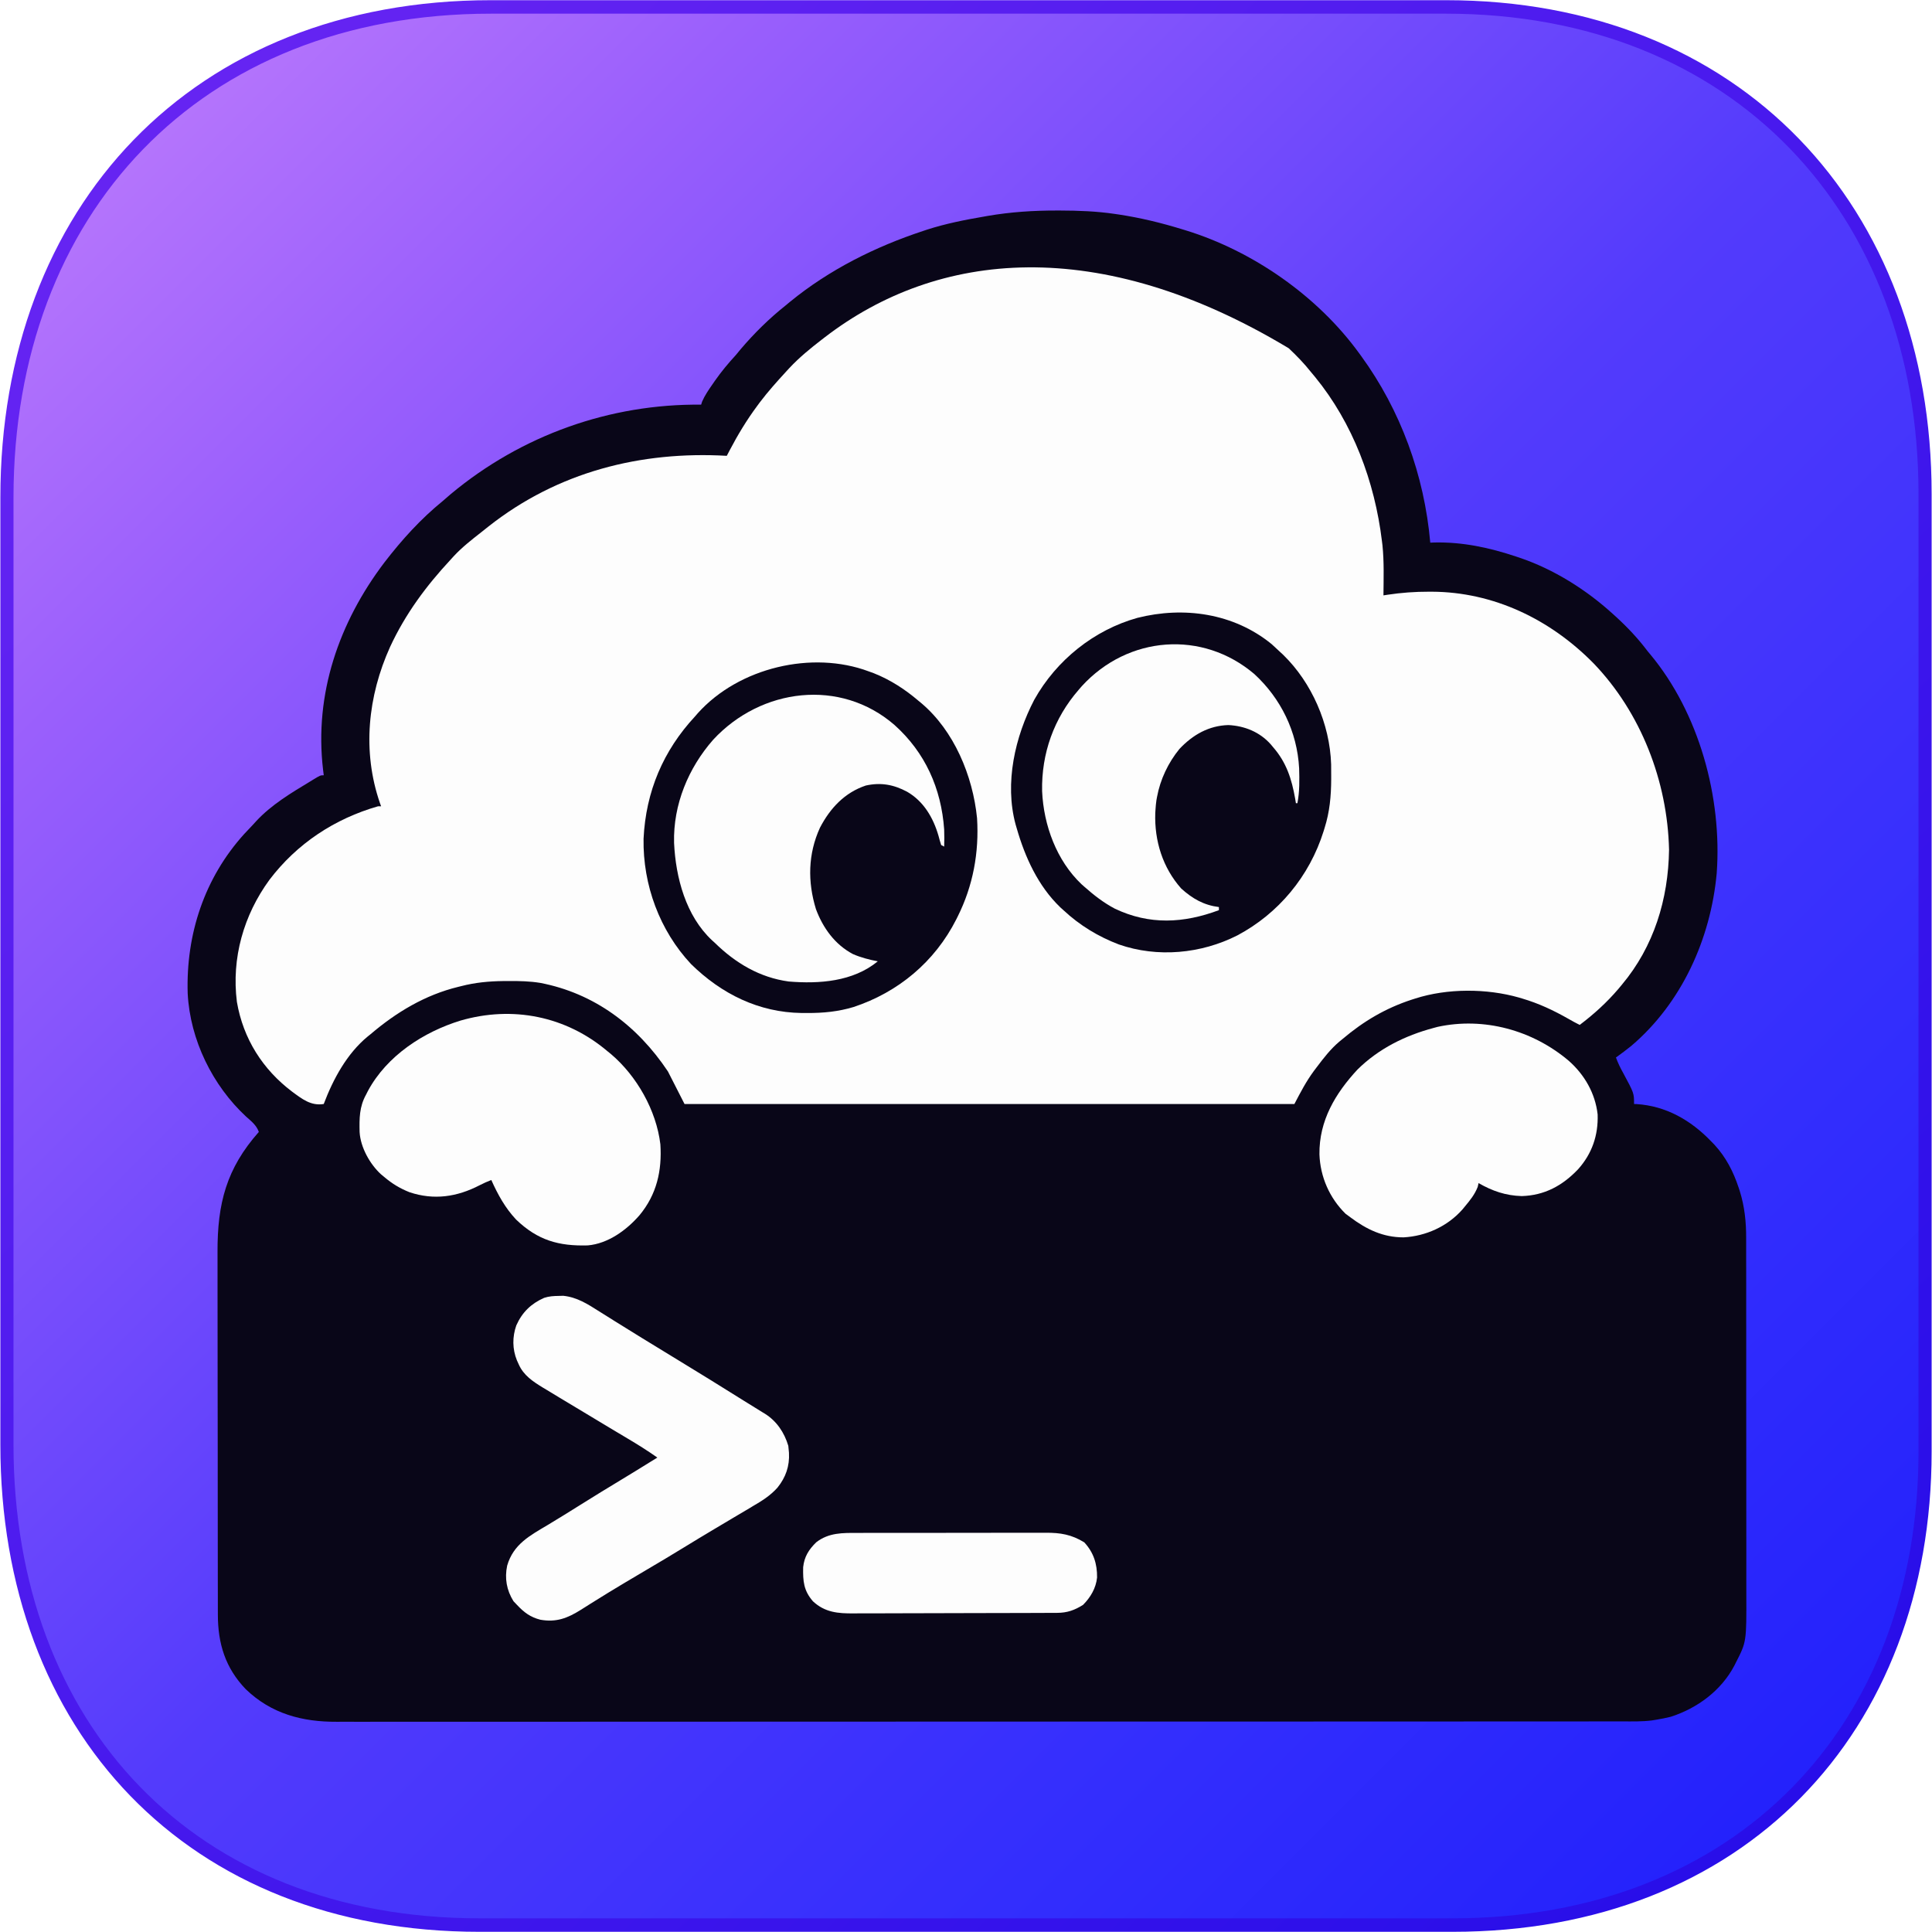
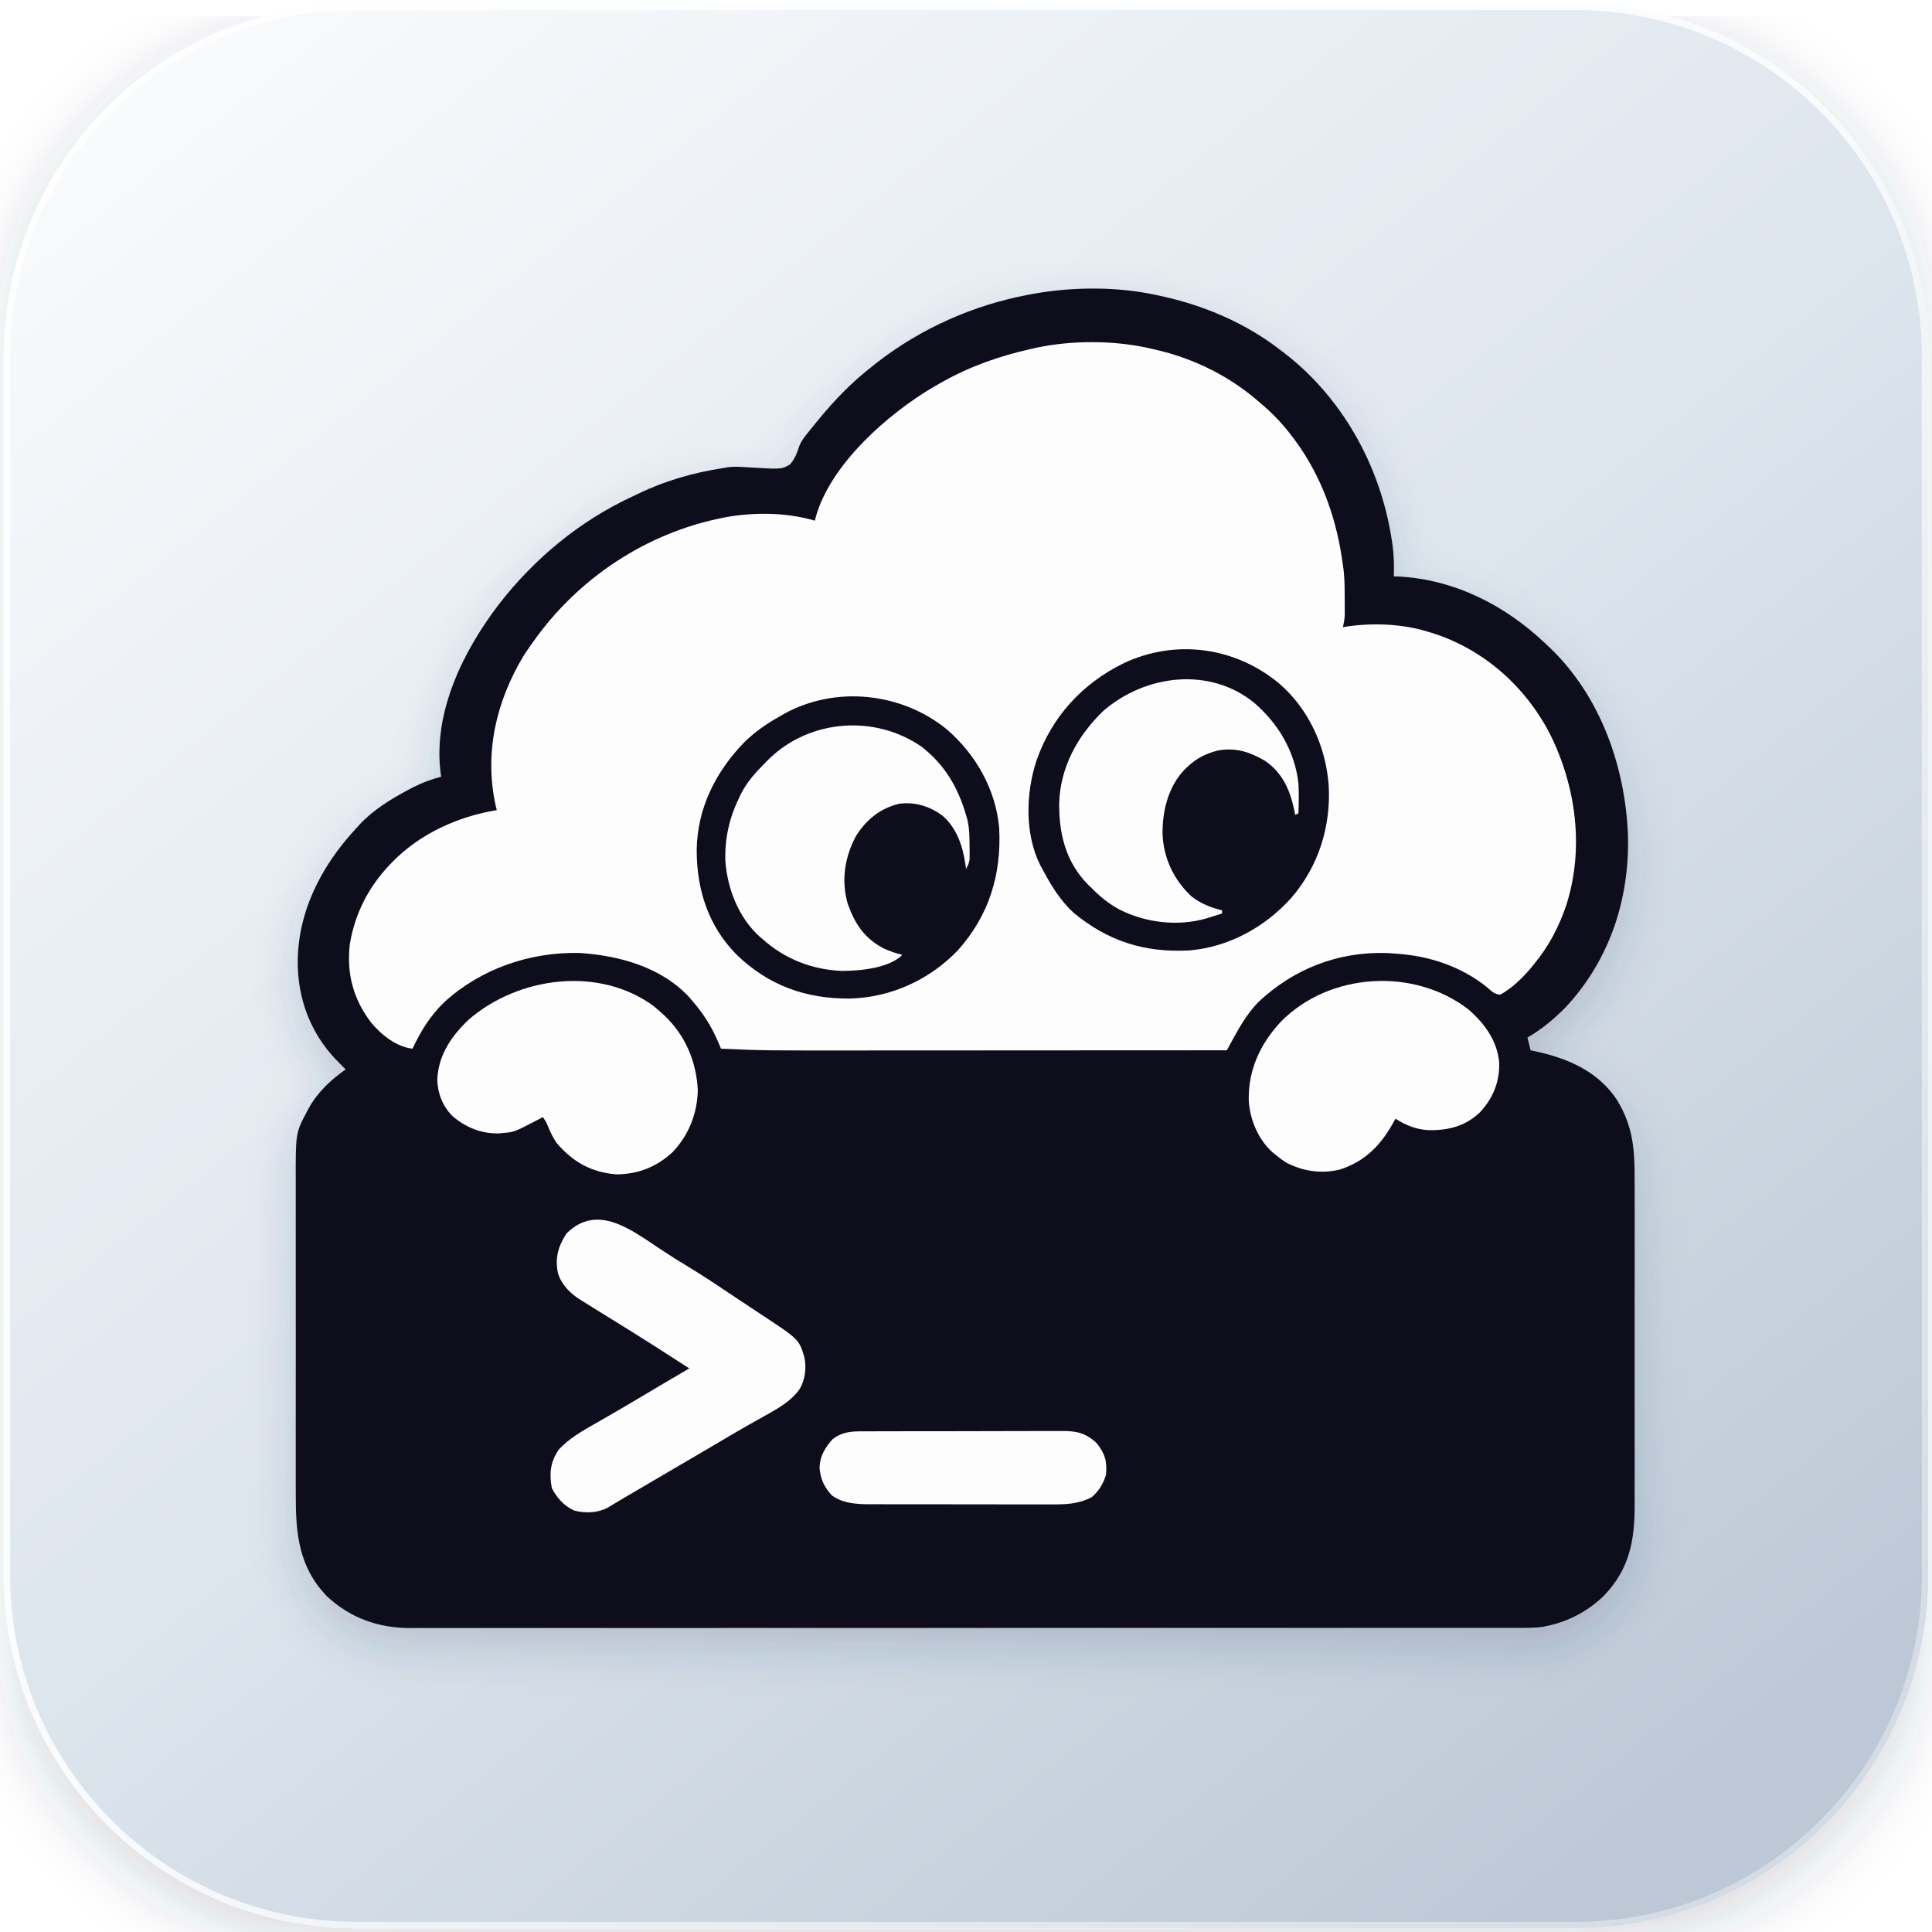
<svg xmlns="http://www.w3.org/2000/svg" width="1024" height="1024" viewBox="0 0 1254 1254">
  <defs>
-     <linearGradient id="tile-gradient" x1="0" y1="0" x2="1" y2="1">
-       <stop offset="0" stop-color="#C582FC" />
-       <stop offset="0.2" stop-color="#9A5FFC" />
-       <stop offset="0.5" stop-color="#533BFC" />
-       <stop offset="0.75" stop-color="#332EFD" />
-       <stop offset="1" stop-color="#1D1CFB" />
+     <linearGradient id="tile" x1="0" y1="0" x2="0.8" y2="1">
+       <stop offset="0" stop-color="#FCFDFE" />
+       <stop offset="0.55" stop-color="#DDE5ED" />
+       <stop offset="1" stop-color="#BCC8D6" />
    </linearGradient>
-     <linearGradient id="tile-edge" x1="0" y1="0" x2="1" y2="1">
-       <stop offset="0" stop-color="#6B26F3" />
-       <stop offset="1" stop-color="#230CE8" />
+     <linearGradient id="edge" x1="0" y1="0" x2="1" y2="1">
+       <stop offset="0" stop-color="#FFFFFF" />
+       <stop offset="0.5" stop-color="#F9FBFD" />
+       <stop offset="1" stop-color="#CED6E0" />
    </linearGradient>
+     <filter id="tile-shadow" x="-8%" y="-8%" width="116%" height="124%" color-interpolation-filters="sRGB">
+       <feDropShadow dx="0" dy="10" stdDeviation="20" flood-color="#2A3550" flood-opacity="0.20" />
+     </filter>
+     <filter id="soft-shadow" x="-10%" y="-10%" width="120%" height="125%" color-interpolation-filters="sRGB">
+       <feDropShadow dx="0" dy="12" stdDeviation="14" flood-color="#33405F" flood-opacity="0.18" />
+     </filter>
  </defs>
-   <g transform="matrix(1.065013 0 0 1.094025 -40.23054 -58.95343)">
-     <path d="M 337 58 H 919 C 1096 58 1211 178 1211 347 V 915 C 1211 1080 1098 1196 923 1196 H 330 C 154 1196 42 1079 42 911 V 349 C 42 179 157 58 337 58 Z" fill="url(#tile-gradient)" stroke="url(#tile-edge)" stroke-width="8" />
-     <g transform="translate(627 627) scale(0.92) translate(-516 -487)">
-       <path d="M0 0 C0.37 0 0.37 0 2.25 0 C14.41 0.03 26.39 0.46 38.44 2.19 C38.89 2.25 38.89 2.25 41.19 2.58 C55.58 4.7 69.51 8.01 83.44 12.19 C84.14 12.39 84.84 12.6 85.56 12.82 C129.8 26.09 172.81 55.06 200.44 92.19 C200.83 92.71 201.22 93.23 201.62 93.76 C227.8 128.75 243.52 170.68 247.44 214.19 C248.28 214.15 249.12 214.12 249.98 214.08 C268.81 213.66 286.6 217.38 304.44 223.19 C305.15 223.42 305.87 223.65 306.6 223.89 C329.24 231.35 350.64 244.42 368.44 260.19 C368.99 260.67 369.54 261.16 370.11 261.66 C377.99 268.65 384.98 275.84 391.44 284.19 C392.05 284.9 392.67 285.62 393.3 286.36 C425.44 324.03 440.84 378.36 437.2 427.35 C433.19 469.84 413.93 511.1 380.65 538.67 C377.32 541.29 373.92 543.78 370.44 546.19 C371.79 549.77 373.4 553 375.31 556.31 C382.44 569.2 382.44 569.2 382.44 576.19 C382.71 576.19 382.71 576.19 384.06 576.23 C403.51 577.41 419.99 586.57 433.44 600.19 C434.19 600.94 434.94 601.7 435.72 602.47 C443.36 610.57 448.19 619.71 451.75 630.19 C451.87 630.54 451.87 630.54 452.48 632.34 C455.65 642.23 456.74 652.18 456.7 662.52 C456.7 663.6 456.71 664.67 456.71 665.78 C456.72 669.34 456.72 672.91 456.71 676.47 C456.72 679.04 456.72 681.61 456.73 684.18 C456.74 690.42 456.74 696.65 456.74 702.89 C456.74 707.96 456.74 713.03 456.74 718.1 C456.74 718.83 456.75 719.55 456.75 720.3 C456.75 721.77 456.75 723.24 456.75 724.71 C456.76 738.49 456.76 752.27 456.75 766.04 C456.75 778.62 456.76 791.19 456.78 803.77 C456.8 816.72 456.8 829.66 456.8 842.6 C456.8 849.86 456.8 857.11 456.82 864.37 C456.83 871.19 456.83 878.02 456.81 884.84 C456.81 887.34 456.81 889.83 456.82 892.33 C456.92 923 456.92 923 449.94 936.31 C449.6 936.97 449.26 937.64 448.91 938.32 C440.11 954.58 424.25 965.86 406.79 971.33 C403.67 972.07 400.6 972.7 397.44 973.19 C396.36 973.36 395.28 973.53 394.16 973.71 C387.72 974.5 381.24 974.33 374.76 974.32 C373.25 974.32 371.75 974.32 370.24 974.33 C366.1 974.33 361.96 974.33 357.82 974.33 C353.31 974.33 348.81 974.33 344.31 974.34 C335.37 974.34 326.44 974.35 317.5 974.35 C306.8 974.35 296.1 974.35 285.4 974.36 C259.54 974.38 233.67 974.38 207.81 974.39 C195.57 974.39 183.34 974.39 171.1 974.4 C129.22 974.41 87.33 974.42 45.45 974.43 C42.82 974.43 40.19 974.43 37.56 974.43 C34.92 974.43 32.29 974.43 29.65 974.43 C24.37 974.43 19.08 974.43 13.79 974.43 C13.14 974.43 13.14 974.43 9.82 974.43 C-32.69 974.43 -75.2 974.45 -117.71 974.47 C-162.65 974.5 -207.6 974.51 -252.54 974.51 C-257.47 974.51 -262.41 974.51 -267.34 974.51 C-267.95 974.51 -267.95 974.51 -271.02 974.51 C-290.57 974.51 -310.12 974.52 -329.67 974.54 C-349.32 974.55 -368.97 974.56 -388.62 974.55 C-400.29 974.54 -411.96 974.55 -423.63 974.56 C-431.44 974.57 -439.24 974.57 -447.04 974.56 C-451.48 974.56 -455.92 974.56 -460.36 974.57 C-464.41 974.58 -468.47 974.58 -472.52 974.56 C-473.96 974.56 -475.41 974.56 -476.86 974.57 C-499.68 974.69 -520.23 969.49 -537.24 953.54 C-550.75 939.85 -555.72 924.14 -555.7 905.32 C-555.71 904.23 -555.71 903.15 -555.71 902.03 C-555.72 898.4 -555.72 894.77 -555.72 891.14 C-555.73 888.53 -555.73 885.93 -555.74 883.32 C-555.75 876.24 -555.76 869.17 -555.76 862.09 C-555.77 857.66 -555.77 853.24 -555.77 848.81 C-555.79 836.54 -555.8 824.27 -555.8 812 C-555.8 811.22 -555.8 810.43 -555.8 809.63 C-555.8 808.84 -555.8 808.05 -555.8 807.24 C-555.8 805.65 -555.8 804.06 -555.8 802.46 C-555.8 801.67 -555.8 800.88 -555.8 800.07 C-555.81 787.28 -555.82 774.49 -555.85 761.7 C-555.87 748.55 -555.88 735.39 -555.89 722.24 C-555.89 714.86 -555.89 707.49 -555.91 700.11 C-555.93 693.17 -555.93 686.22 -555.92 679.28 C-555.92 676.74 -555.92 674.2 -555.93 671.66 C-556.05 640.24 -549.99 617.74 -528.56 594.19 C-530.18 589.75 -533.61 587.27 -537.06 584.25 C-559.2 564.23 -574.08 534.94 -575.69 504.89 C-576.9 466.59 -564.54 430.4 -538.31 402.12 C-536.41 400.13 -534.49 398.16 -532.56 396.19 C-531.87 395.44 -531.17 394.69 -530.45 393.93 C-520.19 383.13 -507.29 375.69 -494.56 368.19 C-493.89 367.79 -493.22 367.39 -492.53 366.98 C-487.8 364.19 -487.8 364.19 -485.56 364.19 C-485.63 363.61 -485.63 363.61 -486 360.71 C-491.97 311.65 -475.41 265.55 -445.45 227.03 C-433.77 212.26 -421.35 198.9 -406.56 187.19 C-404.85 185.75 -403.15 184.31 -401.44 182.88 C-354.51 144.78 -295.8 124.58 -235.56 125.19 C-235.45 124.86 -235.45 124.86 -234.91 123.2 C-233.08 119.11 -230.6 115.64 -228 112 C-227.46 111.24 -226.93 110.49 -226.37 109.71 C-222.14 103.82 -217.54 98.45 -212.56 93.19 C-211.52 91.96 -210.47 90.73 -209.44 89.5 C-200.39 79.15 -190.44 69.59 -179.56 61.19 C-179.08 60.8 -179.08 60.8 -176.66 58.84 C-150.66 38.14 -120.1 23.32 -88.56 13.19 C-87.75 12.93 -86.94 12.66 -86.11 12.39 C-73.63 8.46 -60.95 6.03 -48.06 3.88 C-47.3 3.75 -46.53 3.62 -45.75 3.48 C-30.51 0.93 -15.45 -0.02 0 0 Z " fill="#090618" transform="translate(575.5625,-0.1875)" />
-       <path d="M0 0 C5.28 4.84 10.24 9.81 14.75 15.36 C15.64 16.4 16.53 17.44 17.42 18.48 C42.49 48.3 56.95 85.91 61.75 124.36 C61.87 125.24 61.98 126.12 62.09 127.02 C63.22 137.74 62.84 148.6 62.75 159.36 C63.66 159.22 64.57 159.08 65.51 158.94 C74.64 157.61 83.57 156.97 92.82 156.99 C93.15 156.99 93.15 156.99 94.84 156.99 C135.63 157.17 173.19 174.71 202 203.24 C233.2 234.86 250.91 279.05 251.94 323.36 C251.48 355.42 241.83 385.84 220.75 410.36 C219.96 411.29 219.16 412.22 218.34 413.18 C210.68 421.91 202.11 429.49 192.75 436.36 C190.2 435.13 187.72 433.79 185.24 432.41 C175.38 426.95 165.6 422.48 154.75 419.36 C154.39 419.26 154.39 419.26 152.58 418.73 C131.15 412.76 104.98 412.69 83.75 419.36 C82.97 419.6 82.19 419.85 81.39 420.09 C64.22 425.56 49.61 433.94 35.75 445.36 C35.01 445.96 34.26 446.55 33.49 447.16 C27.77 451.88 23.28 457.51 18.75 463.36 C18.41 463.81 18.41 463.81 16.65 466.06 C11.45 472.95 7.95 479.57 3.75 487.36 C-129.57 487.36 -262.89 487.36 -400.25 487.36 C-403.88 480.43 -407.51 473.5 -411.25 466.36 C-431.64 436.62 -460.18 415.91 -495.87 409.25 C-502.73 408.16 -509.5 408.02 -516.43 408.05 C-517.71 408.06 -518.99 408.06 -520.3 408.07 C-529.95 408.19 -538.9 409.01 -548.25 411.36 C-548.58 411.44 -548.58 411.44 -550.25 411.84 C-572.07 417.03 -591.12 428.14 -608.25 442.36 C-608.86 442.84 -609.47 443.32 -610.11 443.81 C-623.84 454.81 -632.99 471.22 -639.25 487.36 C-647.75 488.7 -653.61 484.12 -660.25 479.36 C-679.65 465.07 -692.58 445.34 -696.78 421.51 C-700.45 393.2 -692.27 365.53 -675.25 342.83 C-656.97 319.32 -631.89 303.35 -603.25 295.36 C-602.59 295.36 -601.93 295.36 -601.25 295.36 C-601.5 294.68 -601.75 294 -602.02 293.3 C-613.87 259.91 -610.05 224.34 -595.29 192.56 C-585.18 171.34 -571.42 153.29 -555.25 136.36 C-554.57 135.64 -553.9 134.91 -553.2 134.16 C-547.67 128.36 -541.36 123.56 -535 118.71 C-533.37 117.46 -531.75 116.2 -530.13 114.94 C-484.19 79.65 -429.22 66.21 -372.25 69.36 C-371.64 68.23 -371.03 67.09 -370.41 65.92 C-364.98 55.86 -359.17 46.46 -352.25 37.36 C-351.58 36.48 -350.91 35.61 -350.23 34.7 C-344.94 27.92 -339.15 21.61 -333.25 15.36 C-332.44 14.51 -331.64 13.65 -330.81 12.77 C-324.17 5.88 -316.88 0.08 -309.25 -5.64 C-308.68 -6.06 -308.11 -6.49 -307.53 -6.93 C-232.64 -63.13 -125.8 -73.69 0 0 Z " fill="#FDFDFD" transform="translate(729.2458,88.63647)" />
-       <path d="M0 0 C0.56 0.2 0.56 0.2 3.4 1.2 C14.3 5.42 24.04 11.55 33 19 C33.61 19.49 34.23 19.98 34.86 20.49 C56.5 38.24 68.98 67.32 71.78 94.69 C73.19 116.85 69.12 138.24 59 158 C58.69 158.61 58.37 159.23 58.05 159.86 C43.72 187.44 19.42 206.96 -10 216.44 C-20.2 219.44 -30.15 220.36 -40.75 220.31 C-41.99 220.31 -43.23 220.3 -44.5 220.3 C-72.72 219.92 -97.44 208.11 -117.69 188.75 C-138.41 167.21 -149.66 137.79 -149.14 107.89 C-147.62 77.39 -136.07 51.07 -115 29 C-114.41 28.34 -113.82 27.67 -113.22 26.99 C-85.94 -2.56 -37.33 -13.59 0 0 Z " fill="#090618" transform="translate(451,297)" />
-       <path d="M0 0 C1.71 1.5 3.4 3.02 5.06 4.56 C5.91 5.33 6.76 6.1 7.64 6.89 C26.56 24.83 38.57 51.49 39.4 77.57 C39.43 80.09 39.44 82.61 39.44 85.12 C39.44 85.78 39.44 86.44 39.44 87.12 C39.39 98.1 38.45 108.12 35.06 118.56 C34.85 119.24 34.63 119.93 34.41 120.63 C25.02 149.8 4.46 173.76 -22.69 187.81 C-46.77 199.71 -75.63 202.33 -101.23 193.66 C-114.83 188.63 -127.21 181.32 -137.94 171.56 C-138.28 171.26 -138.28 171.26 -140.04 169.71 C-154.67 156.03 -163.37 137.49 -168.94 118.56 C-169.05 118.17 -169.05 118.17 -169.65 116.2 C-177.03 89.52 -170.01 59.68 -157.26 35.86 C-142.51 10.18 -117.55 -9.14 -88.99 -16.93 C-58.26 -24.48 -25.18 -20.01 0 0 Z " fill="#090618" transform="translate(717.9375,279.4375)" />
-       <path d="M0 0 C0.78 0.61 1.55 1.22 2.35 1.86 C19.3 15.9 32.31 38.04 35 60 C36.13 77.09 32.52 92.39 21.21 105.68 C12.54 115.41 0.28 124.05 -13.1 125.18 C-32.33 125.7 -46.27 121.93 -60.62 108.48 C-67.84 100.97 -72.67 92.41 -77 83 C-79.67 84.02 -82.22 85.11 -84.77 86.4 C-99.72 93.94 -115 96.15 -131.19 90.88 C-137.54 88.42 -142.77 85.34 -148 81 C-148.35 80.71 -148.35 80.71 -150.14 79.27 C-157.45 72.73 -163.63 61.96 -164.24 52.12 C-164.45 43.3 -164.45 35.87 -160 28 C-159.58 27.19 -159.15 26.37 -158.71 25.53 C-146.11 2.78 -121.81 -12.51 -97.38 -19.81 C-63.06 -29.48 -27.61 -22.79 0 0 Z " fill="#FDFDFD" transform="translate(278,542)" />
-       <path d="M0 0 C0.97 -0.03 1.95 -0.05 2.95 -0.08 C12.05 0.81 19.17 5.26 26.81 10 C29.05 11.36 31.29 12.73 33.53 14.09 C34.67 14.8 35.82 15.5 36.96 16.2 C42.08 19.33 47.23 22.42 52.38 25.5 C53.39 26.11 54.4 26.72 55.45 27.35 C63.31 32.06 71.19 36.74 79.08 41.41 C93.56 49.99 107.99 58.66 122.35 67.44 C125.02 69.07 127.71 70.68 130.4 72.29 C131.83 73.15 133.26 74.01 134.69 74.88 C134.99 75.05 134.99 75.05 136.52 75.95 C144.32 80.71 149.4 88.03 152.06 96.69 C152.14 97.53 152.23 98.38 152.31 99.25 C152.34 99.57 152.34 99.57 152.5 101.17 C152.98 109.8 150.36 117 144.89 123.63 C140.11 128.84 134.61 132.16 128.5 135.62 C127.39 136.27 126.28 136.92 125.14 137.59 C121.87 139.49 118.59 141.37 115.31 143.25 C113.68 144.2 112.04 145.15 110.4 146.1 C108.17 147.39 105.94 148.68 103.71 149.97 C96.6 154.06 89.55 158.25 82.5 162.44 C74.69 167.08 66.88 171.68 58.98 176.16 C53.96 179.01 48.98 181.91 44 184.81 C42.99 185.4 41.97 185.99 40.93 186.6 C35.4 189.82 29.91 193.09 24.45 196.42 C23.33 197.1 22.21 197.78 21.06 198.48 C18.9 199.8 16.75 201.12 14.6 202.45 C5.66 207.9 -1.68 210.62 -12.2 208.82 C-18.81 207.18 -23.01 204.11 -27.69 199.25 C-28.45 198.47 -29.21 197.68 -30 196.88 C-34.53 189.83 -35.96 182.11 -34.18 173.93 C-30.07 160.06 -19.02 154.51 -7.19 147.65 C0.03 143.44 7.17 139.1 14.31 134.75 C23.35 129.25 32.4 123.8 41.54 118.46 C47.83 114.79 54.07 111.01 60.31 107.25 C61.98 106.25 63.65 105.25 65.31 104.25 C58.89 99.85 52.31 95.83 45.56 91.94 C43.44 90.7 41.31 89.47 39.19 88.24 C38.07 87.59 36.96 86.95 35.81 86.28 C26.08 80.64 16.38 74.94 6.69 69.23 C4.53 67.96 2.36 66.69 0.19 65.43 C-2.56 63.81 -5.31 62.19 -8.06 60.56 C-8.85 60.11 -9.63 59.65 -10.44 59.18 C-17.04 55.25 -23.32 51.28 -26.56 44.06 C-26.95 43.22 -27.34 42.38 -27.74 41.52 C-30.76 34.27 -30.81 26.4 -28.12 19 C-24.21 10.48 -18.27 4.95 -9.69 1.25 C-6.45 0.21 -3.39 0.05 0 0 Z " fill="#FDFDFD" transform="translate(245.6875,699.75)" />
-       <path d="M0 0 C20.22 17.65 30.95 40.82 32.87 67.39 C32.99 71.07 33.01 74.72 32.87 78.39 C32.21 78.06 31.55 77.73 30.87 77.39 C30.22 75.44 29.65 73.45 29.12 71.46 C25.63 59.69 19.2 49.13 8.31 43.02 C-0.64 38.37 -9.07 36.89 -19.03 39.01 C-32.98 43.54 -42.68 53.57 -49.44 66.27 C-57.38 83.21 -57.64 101.06 -52.09 118.68 C-47.41 130.96 -39.42 141.61 -27.59 147.7 C-22.24 149.97 -16.82 151.29 -11.13 152.39 C-27.56 165.54 -50.02 167.01 -70.13 165.39 C-89.29 162.85 -105.36 153.55 -119.13 140.39 C-119.74 139.85 -120.36 139.31 -120.99 138.76 C-138.23 123.03 -144.97 98.49 -146.06 75.99 C-146.71 51.27 -136.56 27.65 -120.14 9.46 C-88.4 -23.9 -35.87 -30.34 0 0 Z " fill="#FDFDFD" transform="translate(468.1289,331.6055)" />
-       <path d="M0 0 C10.4 8.94 17.51 20.86 19.12 34.56 C19.6 48.1 15.34 59.92 6.24 69.86 C-4.16 80.54 -16.11 86.82 -31.2 87.23 C-41.74 86.94 -50.62 83.97 -59.76 78.86 C-59.95 79.66 -60.13 80.46 -60.32 81.29 C-62.31 86.23 -65.32 89.84 -68.76 93.86 C-69.34 94.54 -69.91 95.22 -70.51 95.93 C-80.54 106.92 -94.74 113.05 -109.43 113.85 C-122.99 113.87 -133.98 108.74 -144.76 100.86 C-145.79 100.11 -146.82 99.37 -147.89 98.61 C-158.46 88.49 -164.64 74.88 -165.17 60.32 C-165.45 38.53 -154.57 20.96 -139.95 5.61 C-125.92 -7.87 -108.42 -16.28 -89.76 -21.14 C-88.83 -21.39 -87.9 -21.64 -86.93 -21.89 C-56.22 -28.4 -23.95 -19.77 0 0 Z " fill="#FDFDFD" transform="translate(914.7617,548.1445)" />
-       <path d="M0 0 C17.49 15.66 28.34 37.1 29.64 60.71 C29.87 68.28 29.98 75.78 28.5 83.24 C28.17 83.24 27.84 83.24 27.5 83.24 C27.35 82.3 27.19 81.36 27.02 80.38 C24.72 67.68 21.26 57.06 12.5 47.24 C11.96 46.6 11.41 45.97 10.85 45.31 C3.54 37.31 -6.49 33.4 -17.18 32.87 C-30.15 33.21 -40.76 39.11 -49.62 48.24 C-57.04 57.06 -62.37 67.92 -64.5 79.24 C-64.56 79.58 -64.56 79.58 -64.89 81.31 C-65.19 83.29 -65.37 85.24 -65.5 87.24 C-65.55 88.03 -65.6 88.81 -65.66 89.62 C-66.27 107.64 -60.71 124.85 -48.5 138.24 C-40.99 144.87 -33.51 148.99 -23.5 150.24 C-23.5 150.9 -23.5 151.56 -23.5 152.24 C-46.88 160.72 -69.53 161.92 -92.5 151.24 C-99.84 147.47 -106.26 142.63 -112.5 137.24 C-112.84 136.95 -112.84 136.95 -114.55 135.48 C-130.99 120.27 -139.61 97.55 -140.62 75.51 C-141.14 51.11 -132.73 28.43 -116.5 10.24 C-115.77 9.42 -115.04 8.6 -114.3 7.76 C-83.68 -24.83 -34.35 -28.49 0 0 Z " fill="#FDFDFD" transform="translate(706.4961,298.7578)" />
-       <path d="M0 0 C1.48 -0.01 2.97 -0.01 4.45 -0.02 C8.45 -0.04 12.46 -0.04 16.46 -0.03 C19.81 -0.03 23.16 -0.03 26.52 -0.04 C34.43 -0.05 42.34 -0.05 50.25 -0.04 C58.4 -0.03 66.54 -0.04 74.68 -0.07 C81.69 -0.09 88.71 -0.1 95.72 -0.09 C99.89 -0.09 104.07 -0.09 108.25 -0.11 C112.18 -0.13 116.11 -0.12 120.04 -0.1 C121.48 -0.1 122.92 -0.1 124.35 -0.11 C134.16 -0.18 141.56 1.03 150 6.09 C156.18 12.63 158.57 19.91 158.47 28.74 C157.73 35.68 154.09 41.6 149.18 46.4 C143.58 49.83 138.64 51.53 132.04 51.55 C131.4 51.55 131.4 51.55 128.15 51.57 C126.72 51.58 125.29 51.58 123.87 51.58 C122.36 51.59 120.86 51.59 119.36 51.6 C114.43 51.62 109.49 51.63 104.55 51.64 C102.85 51.65 101.15 51.65 99.45 51.65 C91.46 51.67 83.46 51.69 75.47 51.7 C66.25 51.71 57.04 51.73 47.82 51.77 C40.69 51.8 33.56 51.82 26.43 51.82 C22.18 51.82 17.92 51.83 13.67 51.86 C9.66 51.88 5.65 51.89 1.65 51.87 C0.18 51.87 -1.28 51.88 -2.75 51.89 C-13.11 51.99 -21.83 51.28 -29.75 44.09 C-35.9 37.18 -36.43 31.19 -36.23 22.07 C-35.46 15.21 -32.47 10.73 -27.57 6.03 C-19.23 -0.24 -10.06 -0.04 0 0 Z " fill="#FDFDFD" transform="translate(443.8162,852.5959)" />
+   <g transform="translate(-20.2761 -20.2761) scale(1.032338)">
+     <rect x="24" y="24" width="1206" height="1206" rx="220" fill="url(#tile)" stroke="url(#edge)" stroke-width="4" filter="url(#tile-shadow)" />
+     <g filter="url(#soft-shadow)">
+       <path d="M0 0 C0.95 0.2 1.89 0.4 2.87 0.6 C30.46 6.55 56.65 17.58 79 35 C79.45 35.33 79.45 35.33 81.7 37.03 C119.64 66.58 143.22 111.27 149.35 158.71 C149.83 163.19 150.12 167.61 150.06 172.12 C150.05 173.06 150.04 173.99 150.04 174.95 C150.03 175.28 150.03 175.28 150 177 C150.8 177.03 151.6 177.05 152.43 177.08 C187.77 178.84 219.59 194.91 245 219 C245.96 219.89 246.92 220.79 247.9 221.71 C279.9 252.15 295.59 296.74 297.22 340.16 C298.19 380.15 285.69 418.01 258.38 447.56 C250.92 455.23 243.25 461.6 234 467 C234.66 469.64 235.32 472.28 236 475 C237.09 475.23 238.18 475.46 239.3 475.7 C259.61 480.14 278.52 488.33 290.37 506.3 C300.59 523.22 301.44 537.63 301.39 556.94 C301.39 559.36 301.4 561.79 301.4 564.21 C301.42 570.1 301.41 575.98 301.41 581.86 C301.4 586.64 301.4 591.43 301.4 596.21 C301.4 596.9 301.4 597.58 301.4 598.28 C301.4 599.67 301.4 601.06 301.41 602.45 C301.41 615.44 301.4 628.43 301.39 641.42 C301.37 652.55 301.38 663.67 301.39 674.8 C301.41 687.74 301.41 700.69 301.4 713.64 C301.4 715.02 301.4 716.4 301.4 717.79 C301.4 718.13 301.4 718.13 301.4 719.85 C301.4 724.62 301.4 729.4 301.41 734.17 C301.42 740.6 301.41 747.04 301.39 753.47 C301.39 755.83 301.39 758.19 301.4 760.54 C301.46 783.12 298.3 801.07 282 818 C271.89 827.74 259.78 834.2 246 837 C245.2 837.17 244.41 837.35 243.59 837.52 C238.42 838.21 233.29 838.14 228.08 838.13 C226.87 838.13 225.65 838.13 224.4 838.13 C221.02 838.14 217.64 838.14 214.25 838.13 C210.58 838.13 206.9 838.14 203.23 838.14 C196.78 838.15 190.34 838.15 183.89 838.15 C174.31 838.14 164.72 838.15 155.14 838.15 C137.02 838.16 118.91 838.17 100.8 838.17 C86.81 838.17 72.82 838.17 58.83 838.17 C54.81 838.17 50.78 838.17 46.76 838.18 C46.26 838.18 46.26 838.18 43.73 838.18 C15.58 838.18 -12.57 838.19 -40.72 838.19 C-41.25 838.19 -41.25 838.19 -43.93 838.19 C-49.32 838.19 -54.7 838.19 -60.08 838.19 C-60.61 838.19 -60.61 838.19 -63.32 838.19 C-65.48 838.19 -67.64 838.19 -69.8 838.19 C-103.42 838.18 -137.04 838.19 -170.66 838.21 C-208.42 838.22 -246.19 838.23 -283.95 838.23 C-287.98 838.23 -292 838.23 -296.03 838.23 C-297.02 838.23 -298.01 838.23 -299.03 838.23 C-314.99 838.23 -330.95 838.24 -346.91 838.24 C-362.95 838.25 -378.99 838.25 -395.02 838.25 C-404.55 838.24 -414.08 838.24 -423.61 838.25 C-429.98 838.26 -436.35 838.26 -442.71 838.25 C-446.34 838.25 -449.97 838.25 -453.59 838.26 C-457.5 838.26 -461.42 838.26 -465.33 838.25 C-466.45 838.25 -467.56 838.26 -468.72 838.26 C-488.73 838.17 -506.11 831.96 -520.88 818.21 C-538.57 799.78 -540.46 778.76 -540.39 754.53 C-540.39 752.17 -540.4 749.82 -540.4 747.47 C-540.42 741.12 -540.41 734.76 -540.4 728.41 C-540.4 722.42 -540.4 716.42 -540.41 710.43 C-540.41 697.84 -540.4 685.25 -540.39 672.65 C-540.37 661.88 -540.38 651.1 -540.39 640.33 C-540.41 627.78 -540.41 615.23 -540.4 602.68 C-540.4 596.05 -540.4 589.42 -540.41 582.79 C-540.42 576.55 -540.41 570.32 -540.39 564.08 C-540.39 561.8 -540.39 559.53 -540.4 557.25 C-540.48 526.93 -540.48 526.93 -533.5 513.81 C-533.16 513.15 -532.82 512.5 -532.47 511.82 C-526.89 501.57 -518.5 493.66 -509 487 C-509.66 486.36 -510.32 485.72 -511 485.06 C-512 484.05 -513 483.02 -514 482 C-514.6 481.38 -515.21 480.76 -515.83 480.12 C-530.05 464.89 -537.87 445.74 -539 425 C-539.02 424.67 -539.02 424.67 -539.12 422.98 C-540.15 389.32 -524.53 358.96 -502 335 C-501.47 334.41 -500.95 333.82 -500.41 333.21 C-491.65 323.78 -480.47 316.96 -469.19 311 C-468.76 310.77 -468.76 310.77 -466.59 309.62 C-460.88 306.69 -455.2 304.63 -449 303 C-449.1 302.29 -449.2 301.59 -449.3 300.86 C-454.26 262.39 -435.09 223.83 -412.44 194.25 C-390.21 165.7 -361.91 142.25 -329.02 126.94 C-327.64 126.3 -326.27 125.65 -324.9 124.99 C-308.07 116.86 -290.46 111.83 -272 109 C-270.86 108.79 -269.72 108.58 -268.55 108.37 C-264.5 107.87 -260.6 108.16 -256.54 108.43 C-235.08 109.76 -235.08 109.76 -229.8 106.74 C-226.62 103.4 -225.23 99.34 -223.79 95.03 C-222.5 91.72 -220.42 89.17 -218.19 86.44 C-217.77 85.91 -217.36 85.39 -216.93 84.85 C-215.64 83.22 -214.32 81.61 -213 80 C-212.53 79.43 -212.06 78.86 -211.58 78.27 C-201.43 65.96 -190.62 54.8 -178 45 C-177.14 44.31 -176.27 43.62 -175.38 42.9 C-147.66 21.27 -114.53 6.5 -80 0 C-79.58 -0.08 -79.58 -0.08 -77.44 -0.49 C-52.63 -5.02 -24.7 -5.31 0 0 Z " fill="#0C0A1F" transform="translate(746,205)" />
+       <path d="M0 0 C0.71 0.16 1.43 0.32 2.17 0.49 C26.42 6.04 49.4 17.43 68 34 C68.92 34.79 69.84 35.58 70.79 36.39 C77.28 42.08 82.81 48.12 88 55 C88.72 55.94 89.43 56.88 90.17 57.85 C107.14 81.16 116.23 107.58 120 136 C120.15 137.1 120.3 138.2 120.46 139.33 C121.17 146.01 121.09 152.73 121.12 159.44 C121.13 160.4 121.13 161.36 121.14 162.35 C121.14 163.26 121.14 164.18 121.13 165.12 C121.13 165.53 121.13 165.53 121.13 167.6 C120.99 170.15 120.56 172.52 120 175 C120.87 174.84 121.74 174.68 122.64 174.52 C139.53 172.13 157.7 172.87 174 178 C175.22 178.37 176.45 178.75 177.71 179.13 C209.26 189.64 234.9 212.58 250.13 242.04 C266.71 275.36 271.83 314.34 260.31 350.12 C255.62 363.79 249.26 375.85 240 387 C239.29 387.87 238.58 388.75 237.85 389.64 C232.47 395.96 226.27 401.9 219 406 C215.34 405.93 213.35 403.78 210.69 401.44 C196.83 390.13 178.72 383.14 161 381 C160.56 380.95 160.56 380.95 158.35 380.67 C155.56 380.37 152.79 380.16 150 380 C149.06 379.95 148.12 379.89 147.16 379.84 C116.6 378.97 88.87 389.9 66.75 410.75 C59.66 418.09 54.71 426.82 49.86 435.74 C49.33 436.72 48.79 437.71 48.24 438.73 C47.83 439.48 47.42 440.23 47 441 C11.4 441.02 -24.2 441.04 -59.8 441.05 C-64.03 441.05 -68.25 441.05 -72.47 441.05 C-73.31 441.06 -74.15 441.06 -75.02 441.06 C-88.55 441.06 -102.08 441.07 -115.61 441.08 C-129.54 441.09 -143.47 441.09 -157.4 441.09 C-165.2 441.1 -173 441.1 -180.81 441.11 C-244.13 441.16 -244.13 441.16 -271 440 C-271.23 439.47 -271.46 438.95 -271.7 438.41 C-272 437.72 -272.3 437.03 -272.61 436.31 C-272.91 435.63 -273.21 434.95 -273.52 434.24 C-277.56 425.1 -282.47 417.53 -289 410 C-289.62 409.27 -290.25 408.53 -290.89 407.77 C-308.36 388.75 -334.87 381.47 -359.82 379.81 C-390.92 379.05 -421.83 389.62 -444.81 410.56 C-453.86 419.22 -459.7 428.74 -465 440 C-475.15 438.85 -484.6 431.29 -491.03 423.57 C-502.31 408.76 -506.6 392.55 -504.38 374 C-501.06 354.64 -492.52 338.11 -479 324 C-478.54 323.52 -478.07 323.03 -477.59 322.53 C-460.25 304.8 -436.33 293.92 -412 290 C-412.22 289.15 -412.43 288.29 -412.66 287.41 C-420.07 254.14 -412.41 221.57 -395.06 192.79 C-393.11 189.8 -391.09 186.89 -389 184 C-388.26 182.98 -387.53 181.95 -386.77 180.9 C-357.48 141.16 -313.46 113.41 -264.71 105.25 C-247.4 102.64 -228.87 103.08 -212 108 C-211.87 107.41 -211.74 106.83 -211.61 106.23 C-202.43 72.58 -166.1 40.86 -137.36 23.89 C-136.8 23.58 -136.8 23.58 -134 22 C-133.37 21.64 -132.73 21.28 -132.08 20.91 C-114.27 10.85 -95.94 4.48 -76 0 C-75.22 -0.18 -74.43 -0.36 -73.62 -0.55 C-50.73 -5.59 -22.78 -5.52 0 0 Z " fill="#FDFDFD" transform="translate(744,239)" />
+       <path d="M0 0 C18.34 15.73 31.09 37.97 33.15 62.38 C34.6 91.34 26.85 117.01 7.28 138.95 C-10.55 157.64 -34.92 168.74 -60.68 169.42 C-88.23 169.65 -111.86 161.29 -131.91 141.86 C-149.77 123.84 -157.02 100.99 -157.04 76.12 C-156.73 49.86 -145.16 26.79 -126.94 8.1 C-120.17 1.52 -112.99 -3.44 -104.72 -8.05 C-103.95 -8.51 -103.18 -8.96 -102.38 -9.44 C-69.9 -27.48 -28.56 -23.09 0 0 Z " fill="#0C0A1F" transform="translate(614.7227,478.0469)" />
+       <path d="M0 0 C18.69 16.01 29.48 39.51 31.38 63.88 C32.96 90.07 25.05 115.22 7.79 135.18 C-8.77 153.54 -31.74 166.17 -56.6 168.11 C-84.59 169.49 -107.32 162.28 -128.94 144.44 C-137.5 136.57 -143.23 127.03 -148.62 116.88 C-148.83 116.5 -148.83 116.5 -149.88 114.61 C-159.78 94.92 -159.04 69.22 -152.3 48.72 C-142.73 21.25 -123.65 0.37 -97.58 -12.44 C-64.94 -27.84 -27.75 -22.8 0 0 Z " fill="#0C0A1F" transform="translate(823.625,449.125)" />
+       <path d="M0 0 C5.89 3.87 11.82 7.64 17.86 11.27 C27.01 16.79 35.87 22.72 44.73 28.69 C48.06 30.92 51.41 33.14 54.76 35.35 C56.57 36.56 58.39 37.76 60.2 38.96 C61.37 39.74 62.55 40.51 63.72 41.28 C86.68 56.42 86.68 56.42 90.11 67.58 C91.5 74.39 90.69 81.6 87.18 87.66 C81.54 95.69 72.62 100.43 64.24 105.08 C63.07 105.74 61.9 106.4 60.73 107.06 C58.43 108.37 56.13 109.67 53.82 110.96 C50 113.12 46.2 115.34 42.43 117.58 C41.09 118.37 39.76 119.16 38.42 119.94 C37.7 120.37 36.98 120.8 36.23 121.23 C30.82 124.42 25.4 127.59 19.99 130.77 C18.75 131.5 17.5 132.22 16.26 132.95 C14.36 134.07 12.46 135.18 10.56 136.29 C5.99 138.97 1.42 141.65 -3.16 144.33 C-5.09 145.47 -7.03 146.6 -8.96 147.74 C-10.18 148.45 -11.4 149.17 -12.62 149.88 C-15.42 151.53 -18.23 153.17 -21.04 154.81 C-23.24 156.1 -25.43 157.41 -27.62 158.72 C-28.69 159.35 -29.75 159.98 -30.85 160.63 C-31.8 161.2 -32.74 161.77 -33.72 162.35 C-39.93 165.66 -47.83 165.88 -54.58 164.09 C-60.96 161.26 -65.56 156.04 -68.7 149.89 C-70.34 140.62 -69.65 133.58 -64.26 125.7 C-57.87 118.81 -49.99 114.3 -41.89 109.7 C-40.61 108.97 -39.33 108.23 -38.06 107.5 C-36.09 106.36 -34.12 105.23 -32.15 104.09 C-25.4 100.22 -18.7 96.25 -12.01 92.27 C-9.8 90.96 -7.59 89.64 -5.38 88.33 C-4.35 87.72 -3.32 87.11 -2.25 86.47 C4.4 82.53 11.07 78.62 17.74 74.7 C3.19 65.24 -11.44 55.9 -26.21 46.79 C-29.72 44.63 -33.23 42.45 -36.73 40.28 C-38.4 39.24 -40.07 38.21 -41.75 37.17 C-44.07 35.74 -46.39 34.29 -48.7 32.83 C-49.04 32.62 -49.04 32.62 -50.76 31.57 C-57.16 27.5 -62.41 22.29 -64.79 14.94 C-66.83 5.29 -64.68 -1.92 -59.51 -10.05 C-39.92 -29.63 -18.16 -11.95 0 0 Z " fill="#FDFDFD" transform="translate(435.2622,805.2954)" />
+       <path d="M0 0 C1.38 1.16 2.73 2.35 4.06 3.56 C4.44 3.9 4.44 3.9 6.36 5.61 C19.59 18.09 26.6 34.66 27.44 52.75 C27.08 67.39 21.79 80.77 11.75 91.44 C1.7 100.84 -10.16 105.56 -23.94 105.56 C-39.58 104.26 -50.96 97.85 -61.15 86.04 C-63.66 82.57 -65.32 78.9 -66.93 74.95 C-67.94 72.56 -67.94 72.56 -69.94 69.56 C-70.99 70.12 -72.04 70.67 -73.12 71.24 C-87.95 78.95 -87.95 78.95 -94.94 79.56 C-95.65 79.63 -96.36 79.7 -97.09 79.77 C-108.24 80.3 -118.65 76.06 -126.98 68.78 C-133.07 62.45 -136.07 54.83 -136.38 46.06 C-135.68 30.71 -127.77 19.02 -116.94 8.56 C-85.54 -18.9 -34.39 -25.59 0 0 Z " fill="#FDFDFD" transform="translate(430.9375,652.4375)" />
+       <path d="M0 0 C10.08 8.84 18.04 19.66 19.24 33.35 C19.55 45.52 15.45 55.59 7.22 64.56 C-2.09 73.4 -12.69 76.04 -25.16 75.84 C-33.09 75.39 -39.35 72.82 -46 68.62 C-46.4 69.38 -46.8 70.13 -47.21 70.9 C-55.25 85.37 -65.06 95.48 -81 100.62 C-92.5 103.41 -104.08 101.75 -114.54 96.3 C-116.82 94.87 -118.91 93.33 -121 91.62 C-121.69 91.07 -122.37 90.52 -123.08 89.95 C-132.17 81.82 -137.36 69.68 -138.21 57.64 C-138.81 38.37 -131.08 21.67 -118.12 7.75 C-87.65 -23.42 -34.32 -26.61 0 0 Z " fill="#FDFDFD" transform="translate(943,654.375)" />
+       <path d="M0 0 C14.53 11.28 22.96 25.55 28 42.93 C28.25 43.75 28.5 44.57 28.75 45.41 C30.24 51.3 30.2 57.27 30.25 63.31 C30.25 63.75 30.25 63.75 30.28 65.98 C30.27 66.82 30.27 67.66 30.27 68.52 C30.26 69.27 30.26 70.03 30.26 70.8 C29.97 73.2 29.19 74.84 28 76.93 C27.91 76.21 27.83 75.48 27.74 74.73 C26.09 62.93 22.34 51.13 12.97 43.22 C4.96 37.45 -4.13 34.61 -14 35.93 C-25.83 38.75 -34.51 45.77 -41 55.93 C-48.24 69.22 -50.58 84.06 -46.38 98.75 C-41.89 111.36 -35.95 120.49 -23.88 126.81 C-19.98 128.61 -16.17 129.94 -12 130.93 C-20.47 139.4 -38.57 140.97 -50.02 141.03 C-68.9 140.22 -85.95 133.57 -100 120.93 C-100.61 120.42 -101.22 119.9 -101.85 119.36 C-115 107.42 -122.01 89.39 -123.29 72.01 C-123.75 58.23 -120.99 45.37 -115 32.93 C-114.58 32.02 -114.16 31.11 -113.73 30.17 C-109.79 22.22 -104.21 16.13 -98 9.93 C-97.19 9.12 -96.39 8.3 -95.56 7.46 C-69.76 -17.28 -29.27 -20.16 0 0 Z " fill="#FDFDFD" transform="translate(599,489.0664)" />
+       <path d="M0 0 C15.02 12.99 25.37 30.44 27.64 50.35 C28.02 56.69 27.89 63.01 27.64 69.35 C27.31 69.52 27.31 69.52 25.64 70.35 C25.43 69.32 25.23 68.3 25.01 67.24 C22.27 54.55 17.72 43.98 6.64 36.35 C-3.07 30.63 -12.36 27.73 -23.57 30 C-31.13 32.06 -36.7 34.94 -42.36 40.35 C-42.91 40.87 -43.46 41.4 -44.03 41.94 C-54.26 52.74 -57.91 67.83 -57.78 82.33 C-57.22 97.42 -50.73 111.13 -39.75 121.45 C-33.99 126.03 -27.47 128.65 -20.36 130.35 C-20.36 131.01 -20.36 131.67 -20.36 132.35 C-22.42 133 -24.48 133.65 -26.55 134.29 C-27.7 134.65 -28.84 135.01 -30.03 135.38 C-48.07 140.64 -68.66 138.22 -85.23 129.66 C-91.76 126.07 -97.15 121.69 -102.36 116.35 C-103.13 115.62 -103.9 114.88 -104.69 114.12 C-118.51 100.09 -122.89 82.52 -122.78 63.35 C-122.21 40.56 -111.31 20.67 -95.11 5.04 C-68.6 -17.96 -28.11 -22.99 0 0 Z " fill="#FDFDFD" transform="translate(808.3594,461.6484)" />
+       <path d="M0 0 C1.44 -0.01 2.87 -0.02 4.31 -0.03 C8.2 -0.05 12.08 -0.05 15.97 -0.05 C19.22 -0.05 22.47 -0.06 25.72 -0.07 C33.39 -0.08 41.06 -0.09 48.73 -0.08 C56.63 -0.07 64.53 -0.1 72.43 -0.13 C79.23 -0.17 86.03 -0.18 92.82 -0.17 C96.88 -0.17 100.93 -0.18 104.98 -0.2 C108.8 -0.22 112.61 -0.22 116.42 -0.2 C117.82 -0.2 119.21 -0.2 120.6 -0.22 C130.15 -0.31 135.81 0.83 142.86 7.26 C148.2 13.81 149.68 18.94 148.84 27.42 C147.11 33.08 144.33 37.59 139.84 41.42 C131.8 45.62 123.89 45.99 114.99 45.92 C113.63 45.93 112.28 45.93 110.92 45.94 C107.28 45.95 103.63 45.94 99.98 45.92 C96.15 45.91 92.31 45.92 88.48 45.92 C82.04 45.92 75.61 45.91 69.17 45.89 C61.75 45.86 54.33 45.86 46.91 45.87 C39.75 45.88 32.58 45.87 25.41 45.86 C22.38 45.85 19.34 45.85 16.3 45.86 C12.72 45.86 9.14 45.85 5.56 45.83 C3.63 45.82 1.71 45.83 -0.22 45.84 C-8.39 45.77 -16.74 45.26 -23.54 40.23 C-28.3 35.13 -30.78 29.71 -31.25 22.71 C-30.97 15.52 -27.88 10.48 -23.27 5.15 C-16.26 -0.59 -8.66 -0.02 0 0 Z " fill="#FDFDFD" transform="translate(566.1619,919.5801)" />
    </g>
  </g>
</svg>
